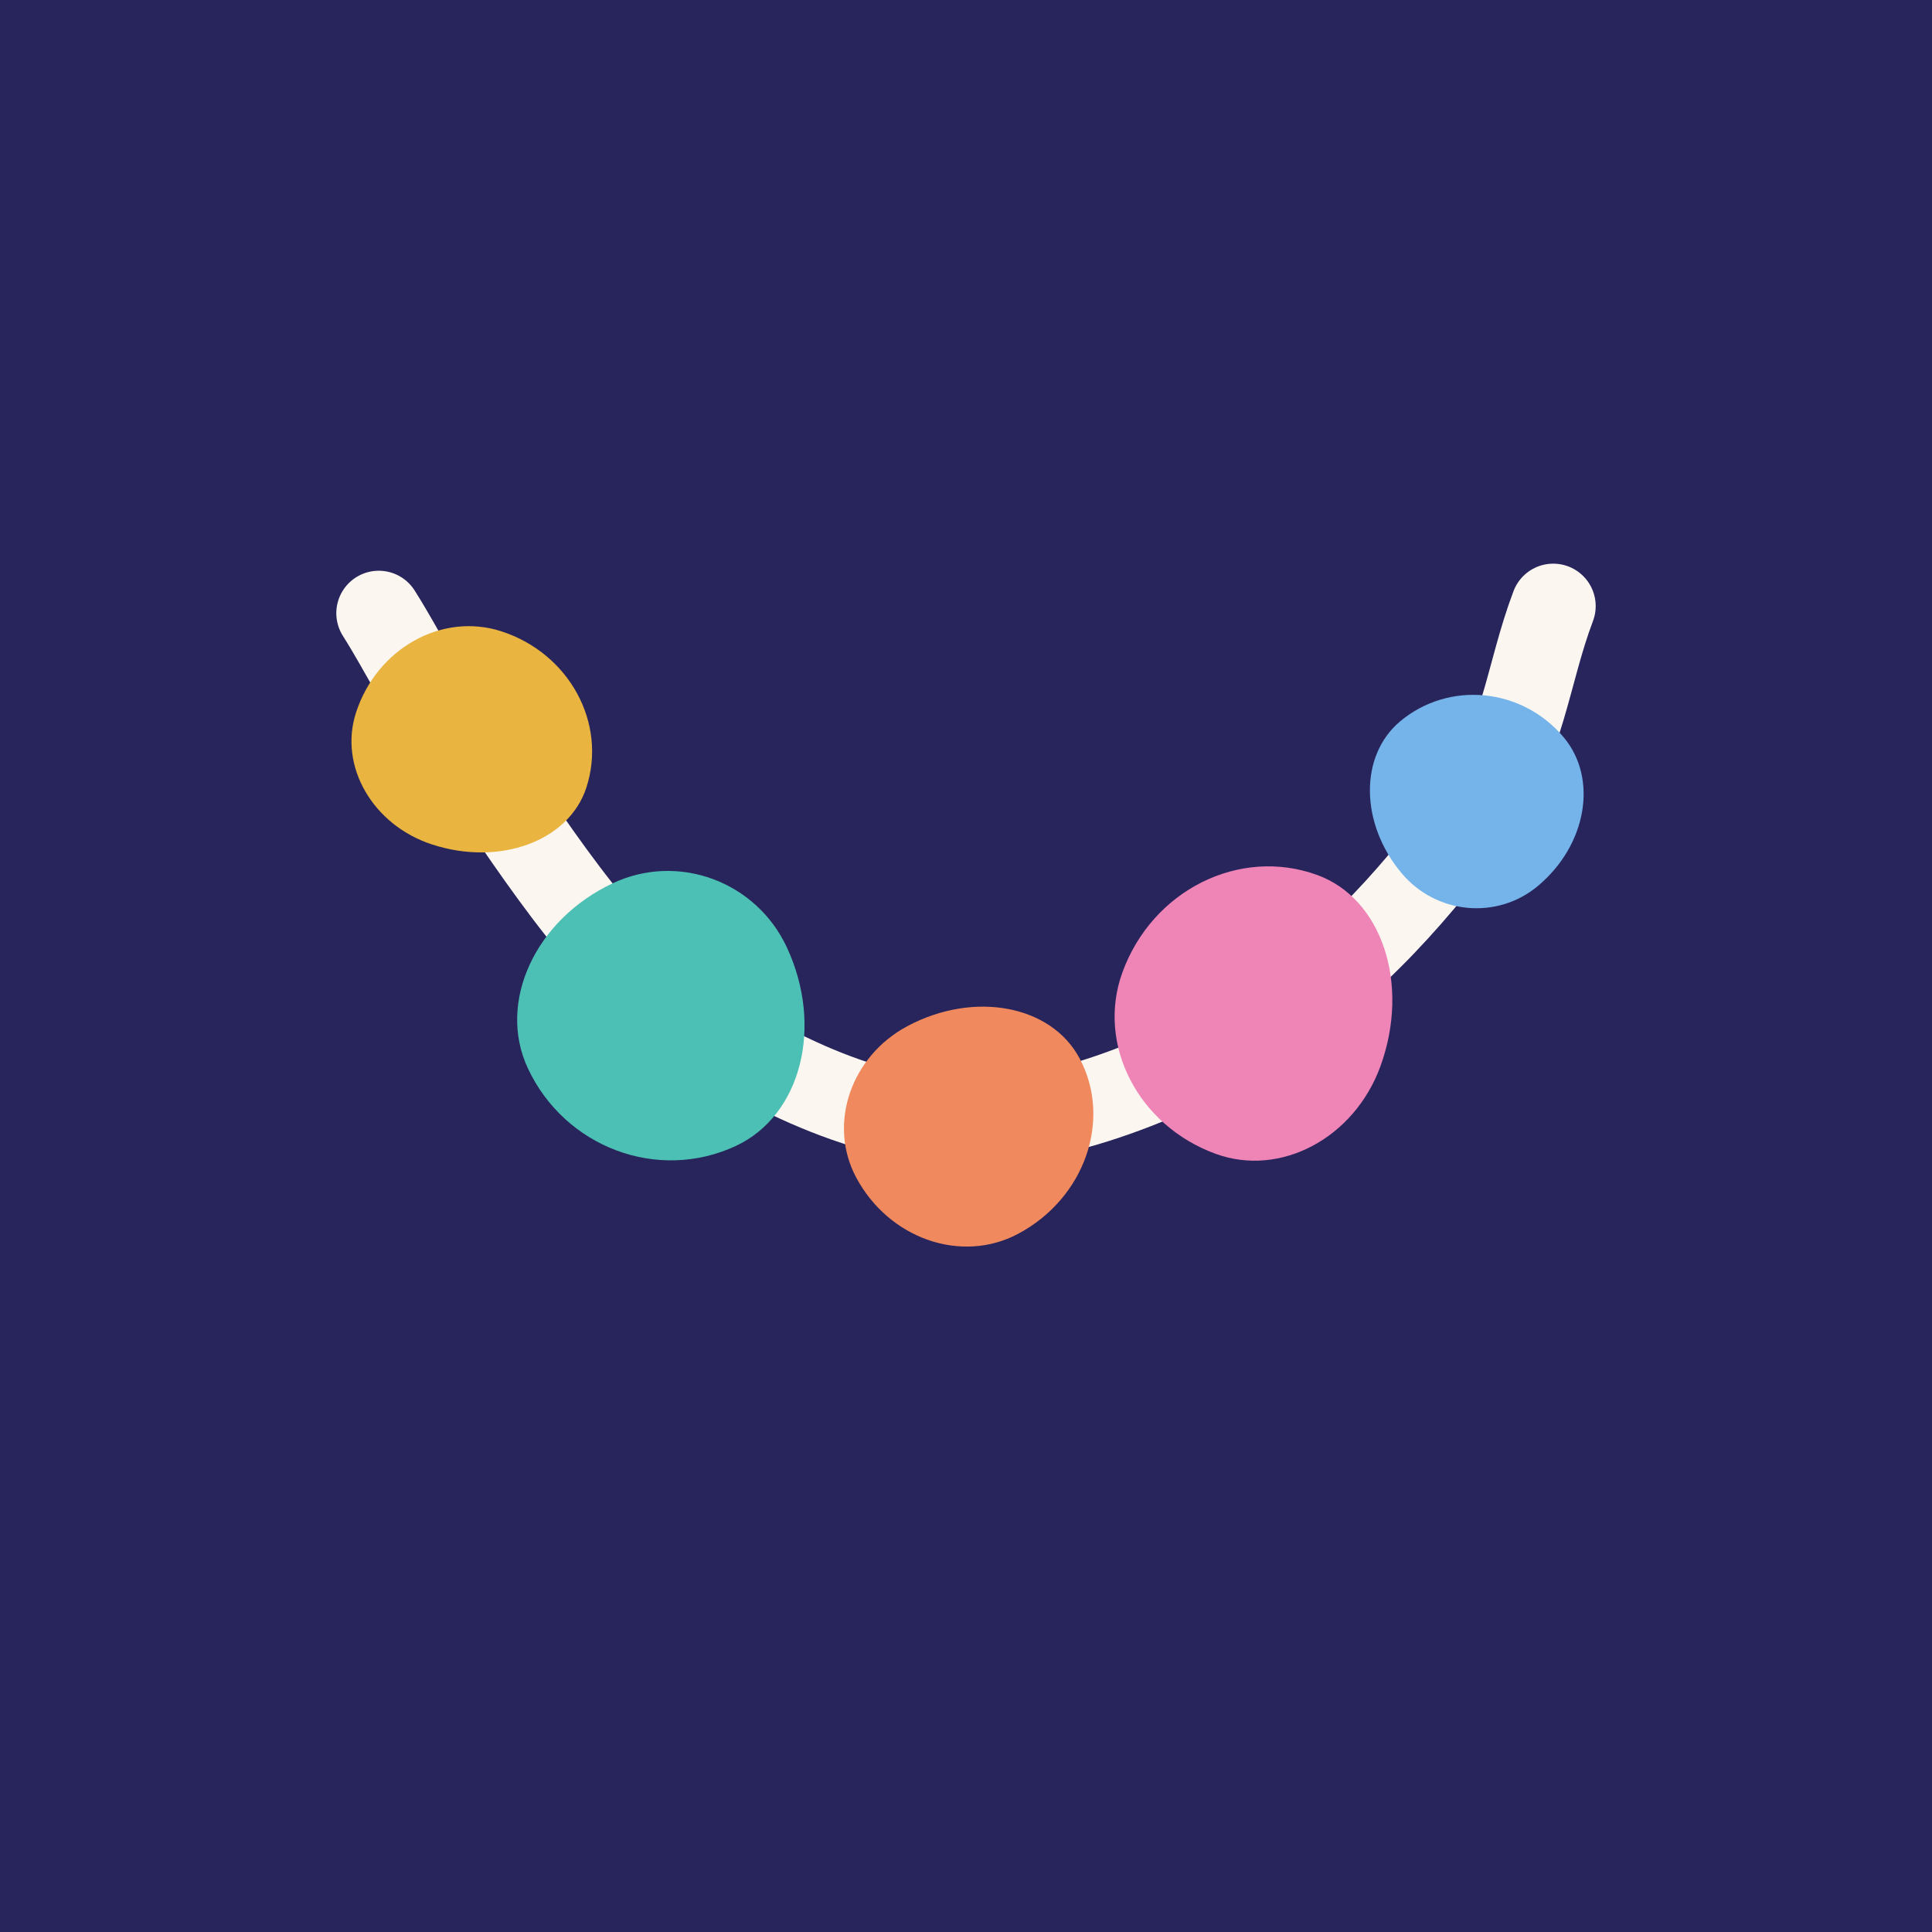
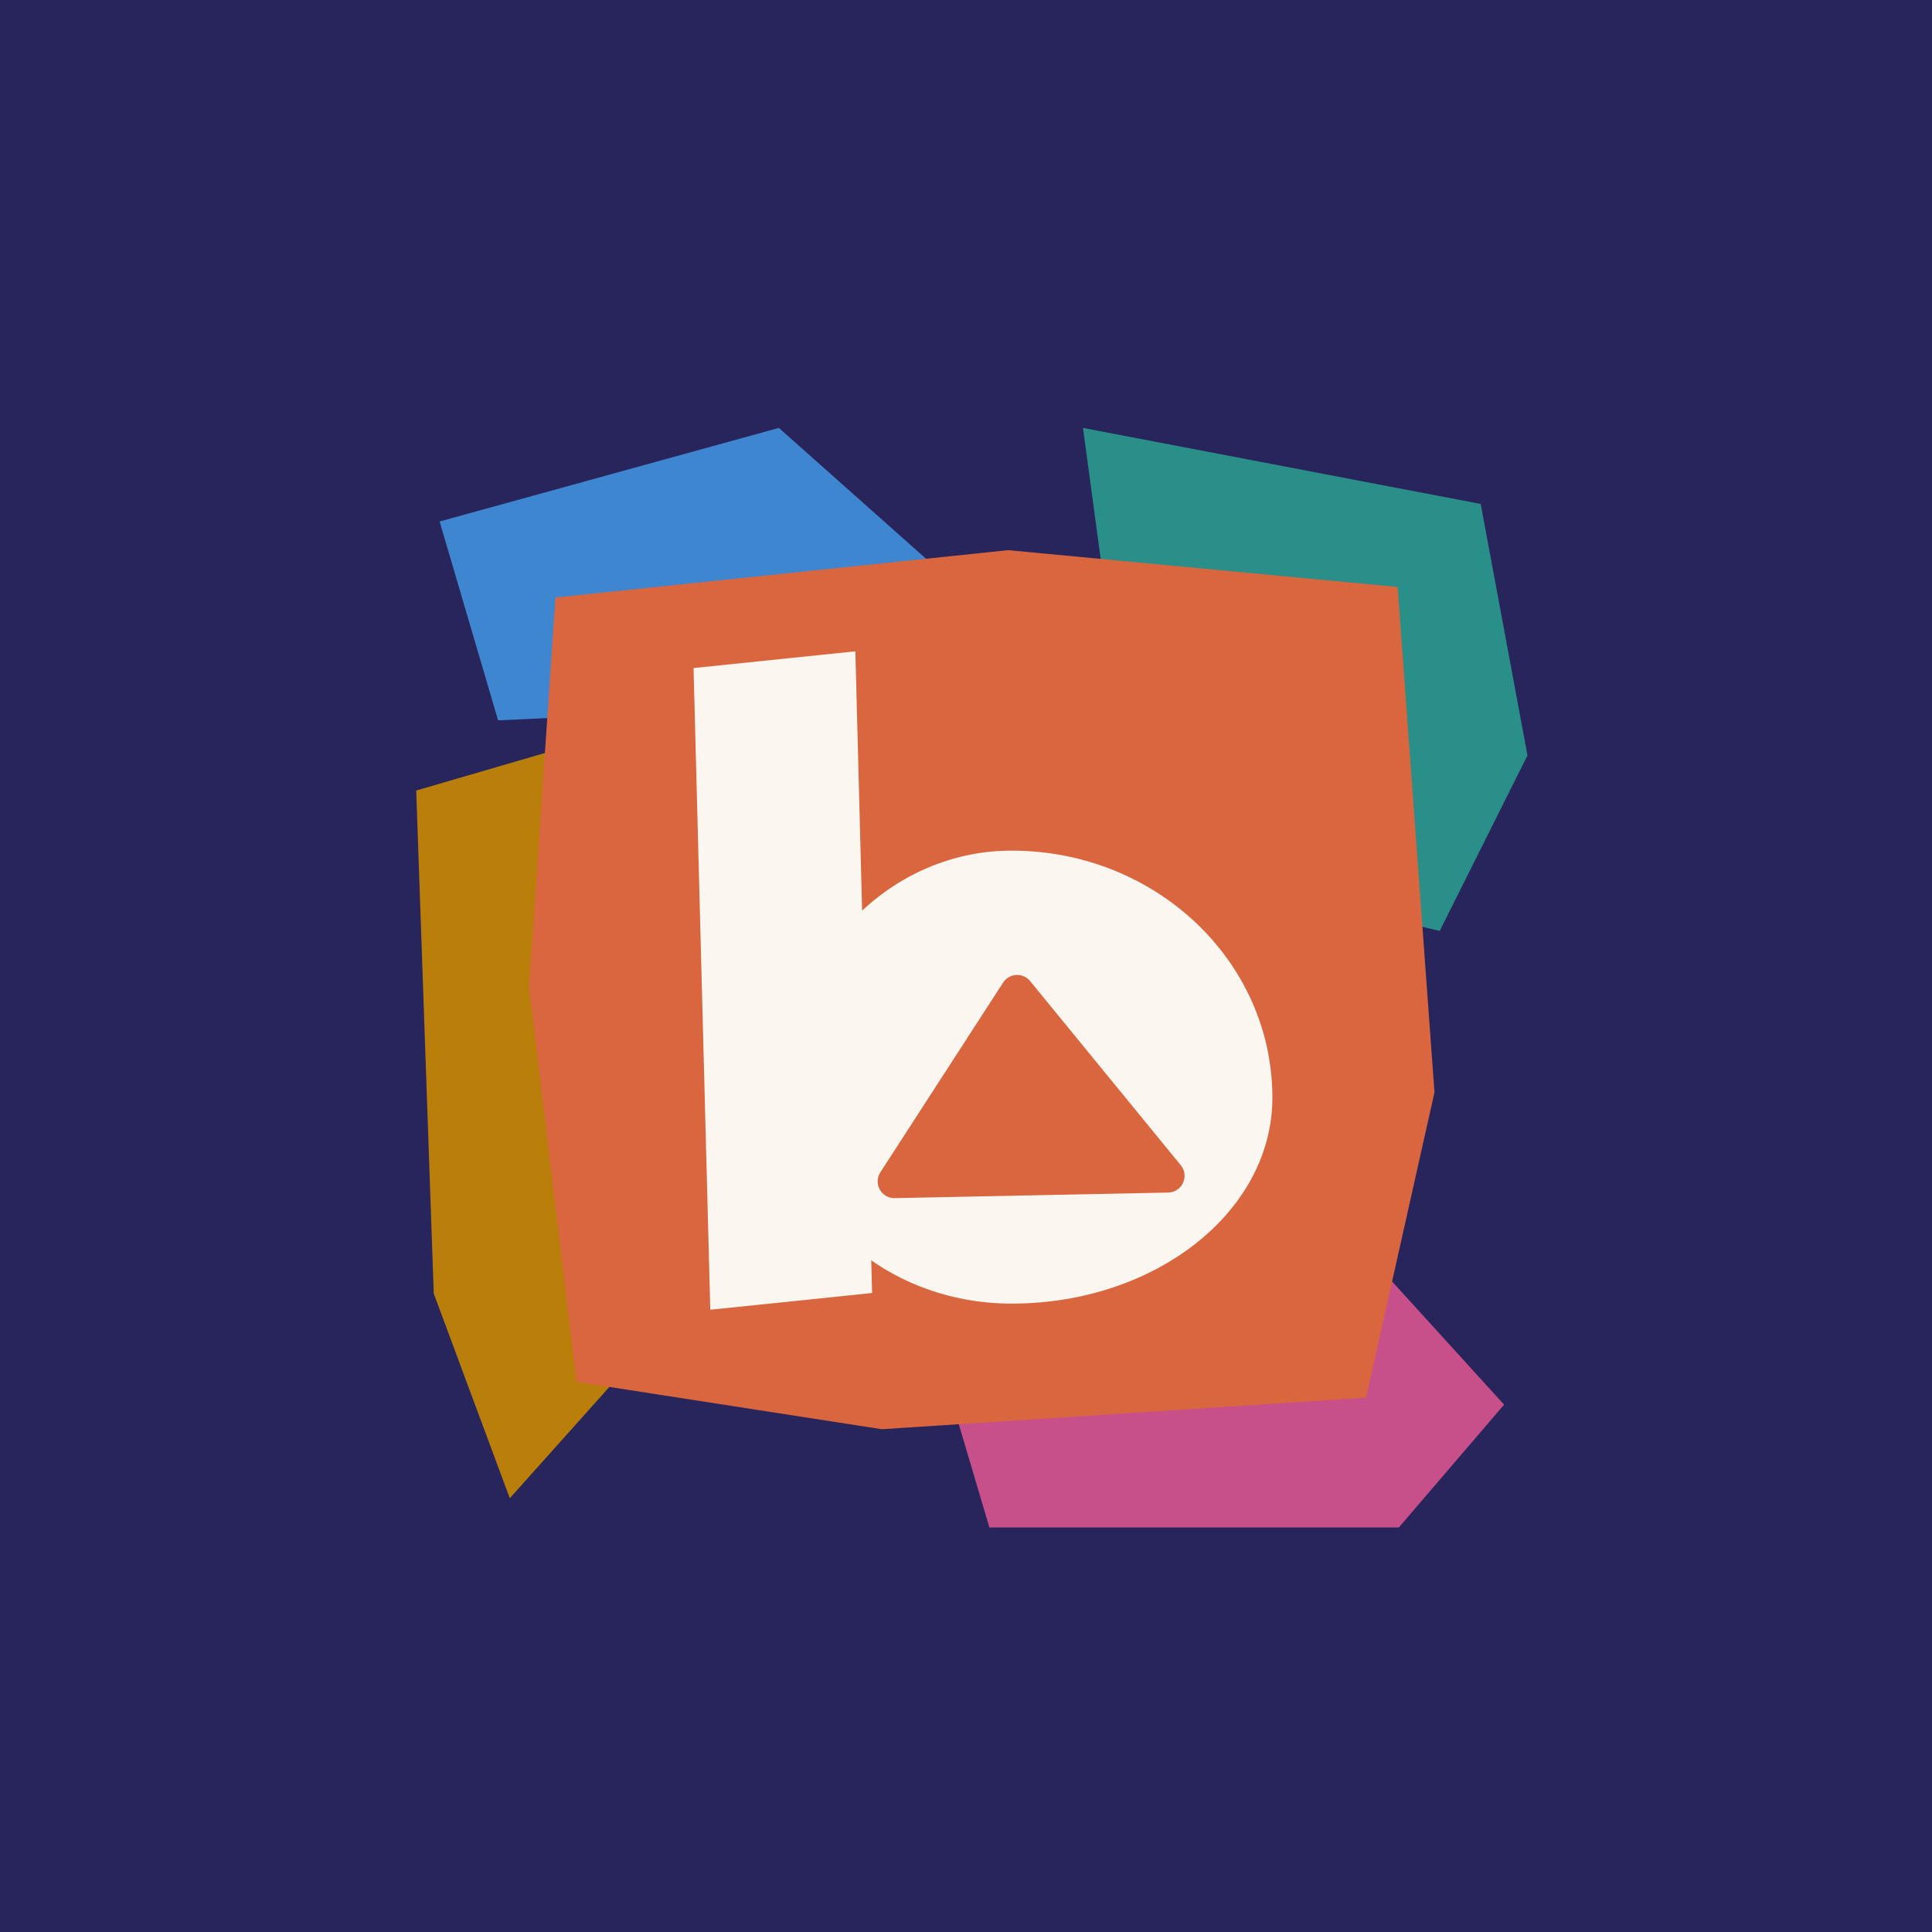
<svg xmlns="http://www.w3.org/2000/svg" viewBox="0 0 512 512" width="512" height="512" role="img" aria-labelledby="icon-t">
-   <defs>
-     <path id="icon-u1" d="M11.4 0C11.4 4.97 6.3 9 0 9C-5.52 9-10 4.97-10 0C-10-5.97-5.52-10.8 0-10.8C6.3-10.8 11.4-5.97 11.4 0Z" />
-     <path id="icon-u2" d="M9.2 0C9.2 6.19 5.08 11.2 0 11.2C-6.08 11.2-11 6.19-11 0C-11-5.14-6.08-9.3 0-9.3C5.08-9.3 9.2-5.14 9.2 0Z" />
-     <path id="icon-u3" d="M10.6 0C10.6 5.41 5.85 9.8 0 9.8C-5.08 9.8-9.2 5.41-9.2 0C-9.2-6.35-5.08-11.5 0-11.5C5.85-11.5 10.6-6.35 10.6 0Z" />
-   </defs>
  <rect width="512" height="512" fill="#28245c" />
-   <g transform="translate(76 61.25) scale(3.75)">
-     <path d="M6.5 27C8.5 30.17 9.08 31.92 12.5 36.5C15.75 40.83 21.17 50.08 27 54.5C32.83 58.92 40.5 62.75 47.5 63C54.5 63.25 62.92 59.67 69 56C75.08 52.33 80.58 45.92 84 41C87.42 36.08 87.67 31.33 89.5 26.5" fill="none" stroke="#fbf7f0" stroke-width="6" stroke-linecap="round" />
-     <use href="#icon-u1" transform="translate(12.5 36.5) rotate(18) scale(0.8)" fill="#e9b43f" />
-     <use href="#icon-u2" transform="translate(27 54.5) rotate(-25) scale(1)" fill="#4cc0b4" />
-     <use href="#icon-u3" transform="translate(47.5 63) rotate(62) scale(0.84)" fill="#f08a5e" />
-     <use href="#icon-u1" transform="translate(69 56) rotate(-70) scale(0.98)" fill="#ef84b6" />
-     <use href="#icon-u2" transform="translate(84 41) rotate(140) scale(0.74)" fill="#74b4ea" />
+   <g transform="translate(107.2 107.2) scale(3.1)">
+     <path d="M3 10L32 2L45.5 14L40 25.5L8 27Z" fill="#3f86d0" />
+     <path d="M58 2L92 8.5L96 30L88.5 45L63 39Z" fill="#2a8f88" />
+     <path d="M1 33L13 29.5L17.5 84L9 93.5L2.5 76Z" fill="#b97f0a" />
+     <path d="M46 82.5L84 74.5L94 85.5L85 96L50 96Z" fill="#c8508a" />
+     <g transform="translate(4.8 4.8) scale(0.9)">
+       <path d="M9 13L52 8.5L89 12L92.5 60L86 89L40 92L11 87.5L6.5 50Z" fill="#d9663f" />
+       <g transform="translate(-6.5 -1.5) scale(1.06)">
+         <path d="M27 20L41.5 18.5L43 76L28.5 77.5Z" fill="#fbf7f0" />
+         <path transform="translate(55.5 58.5) scale(2.05)" d="M11.4 0C11.4 4.97 6.3 9 0 9C-5.52 9-10 4.97-10 0C-10-5.97-5.52-10.8 0-10.8C6.3-10.8 11.4-5.97 11.4 0Z" fill="#fbf7f0" />
+         <path d="M56 49L69.5 65.5L45 66Z" fill="#d9663f" stroke="#d9663f" stroke-width="3" stroke-linejoin="round" />
+       </g>
+     </g>
  </g>
</svg>
